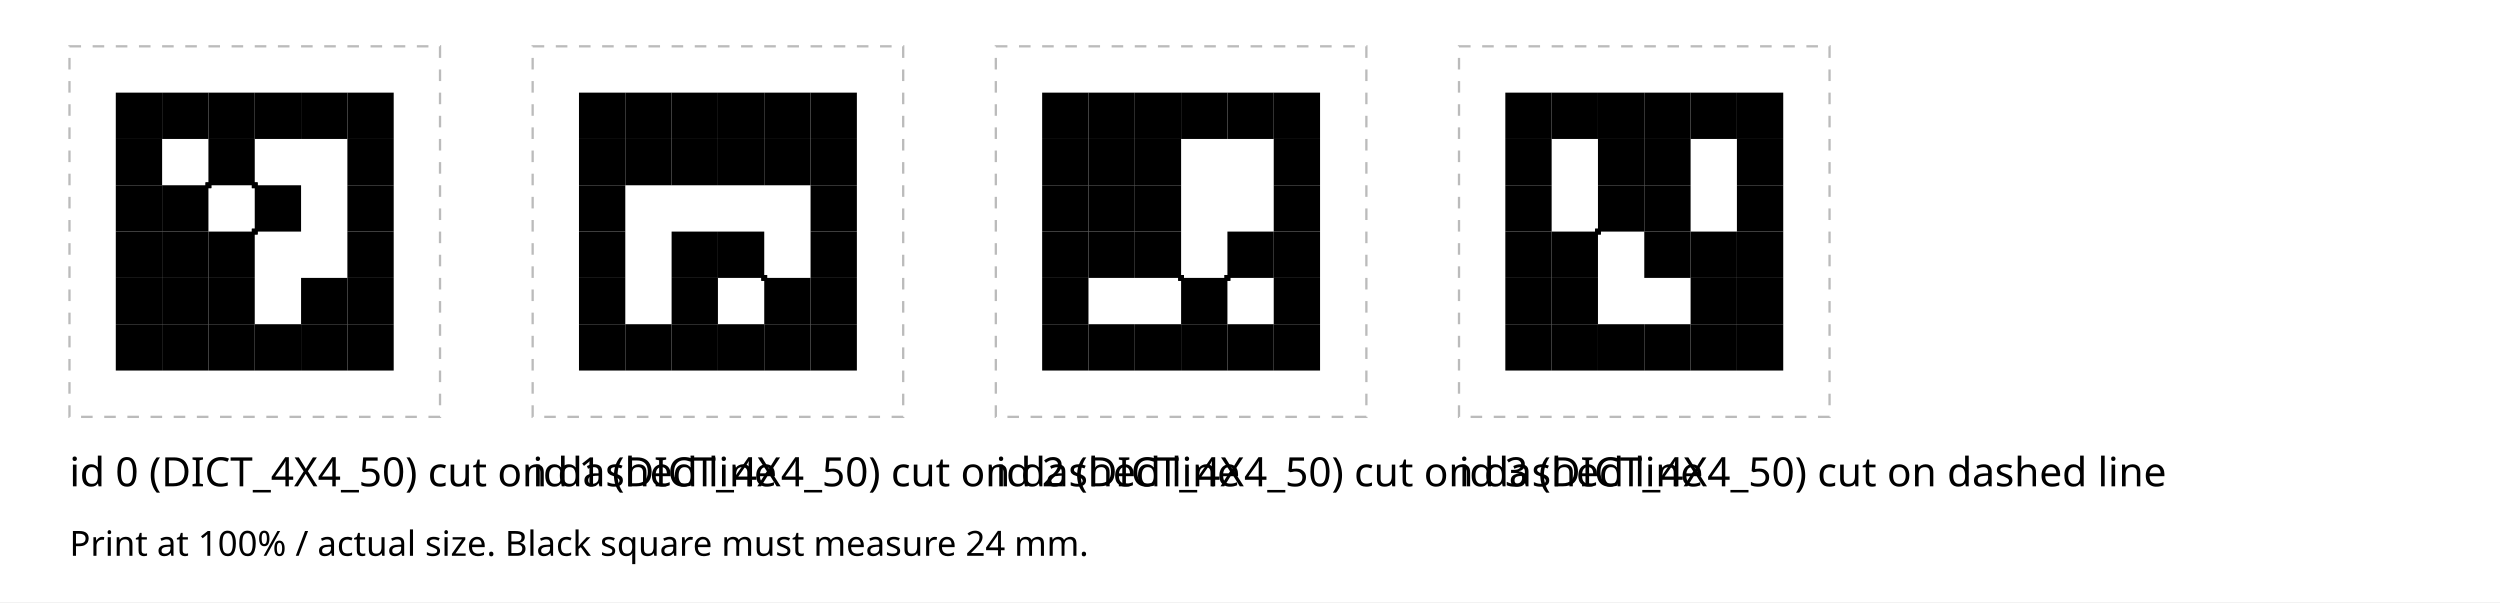
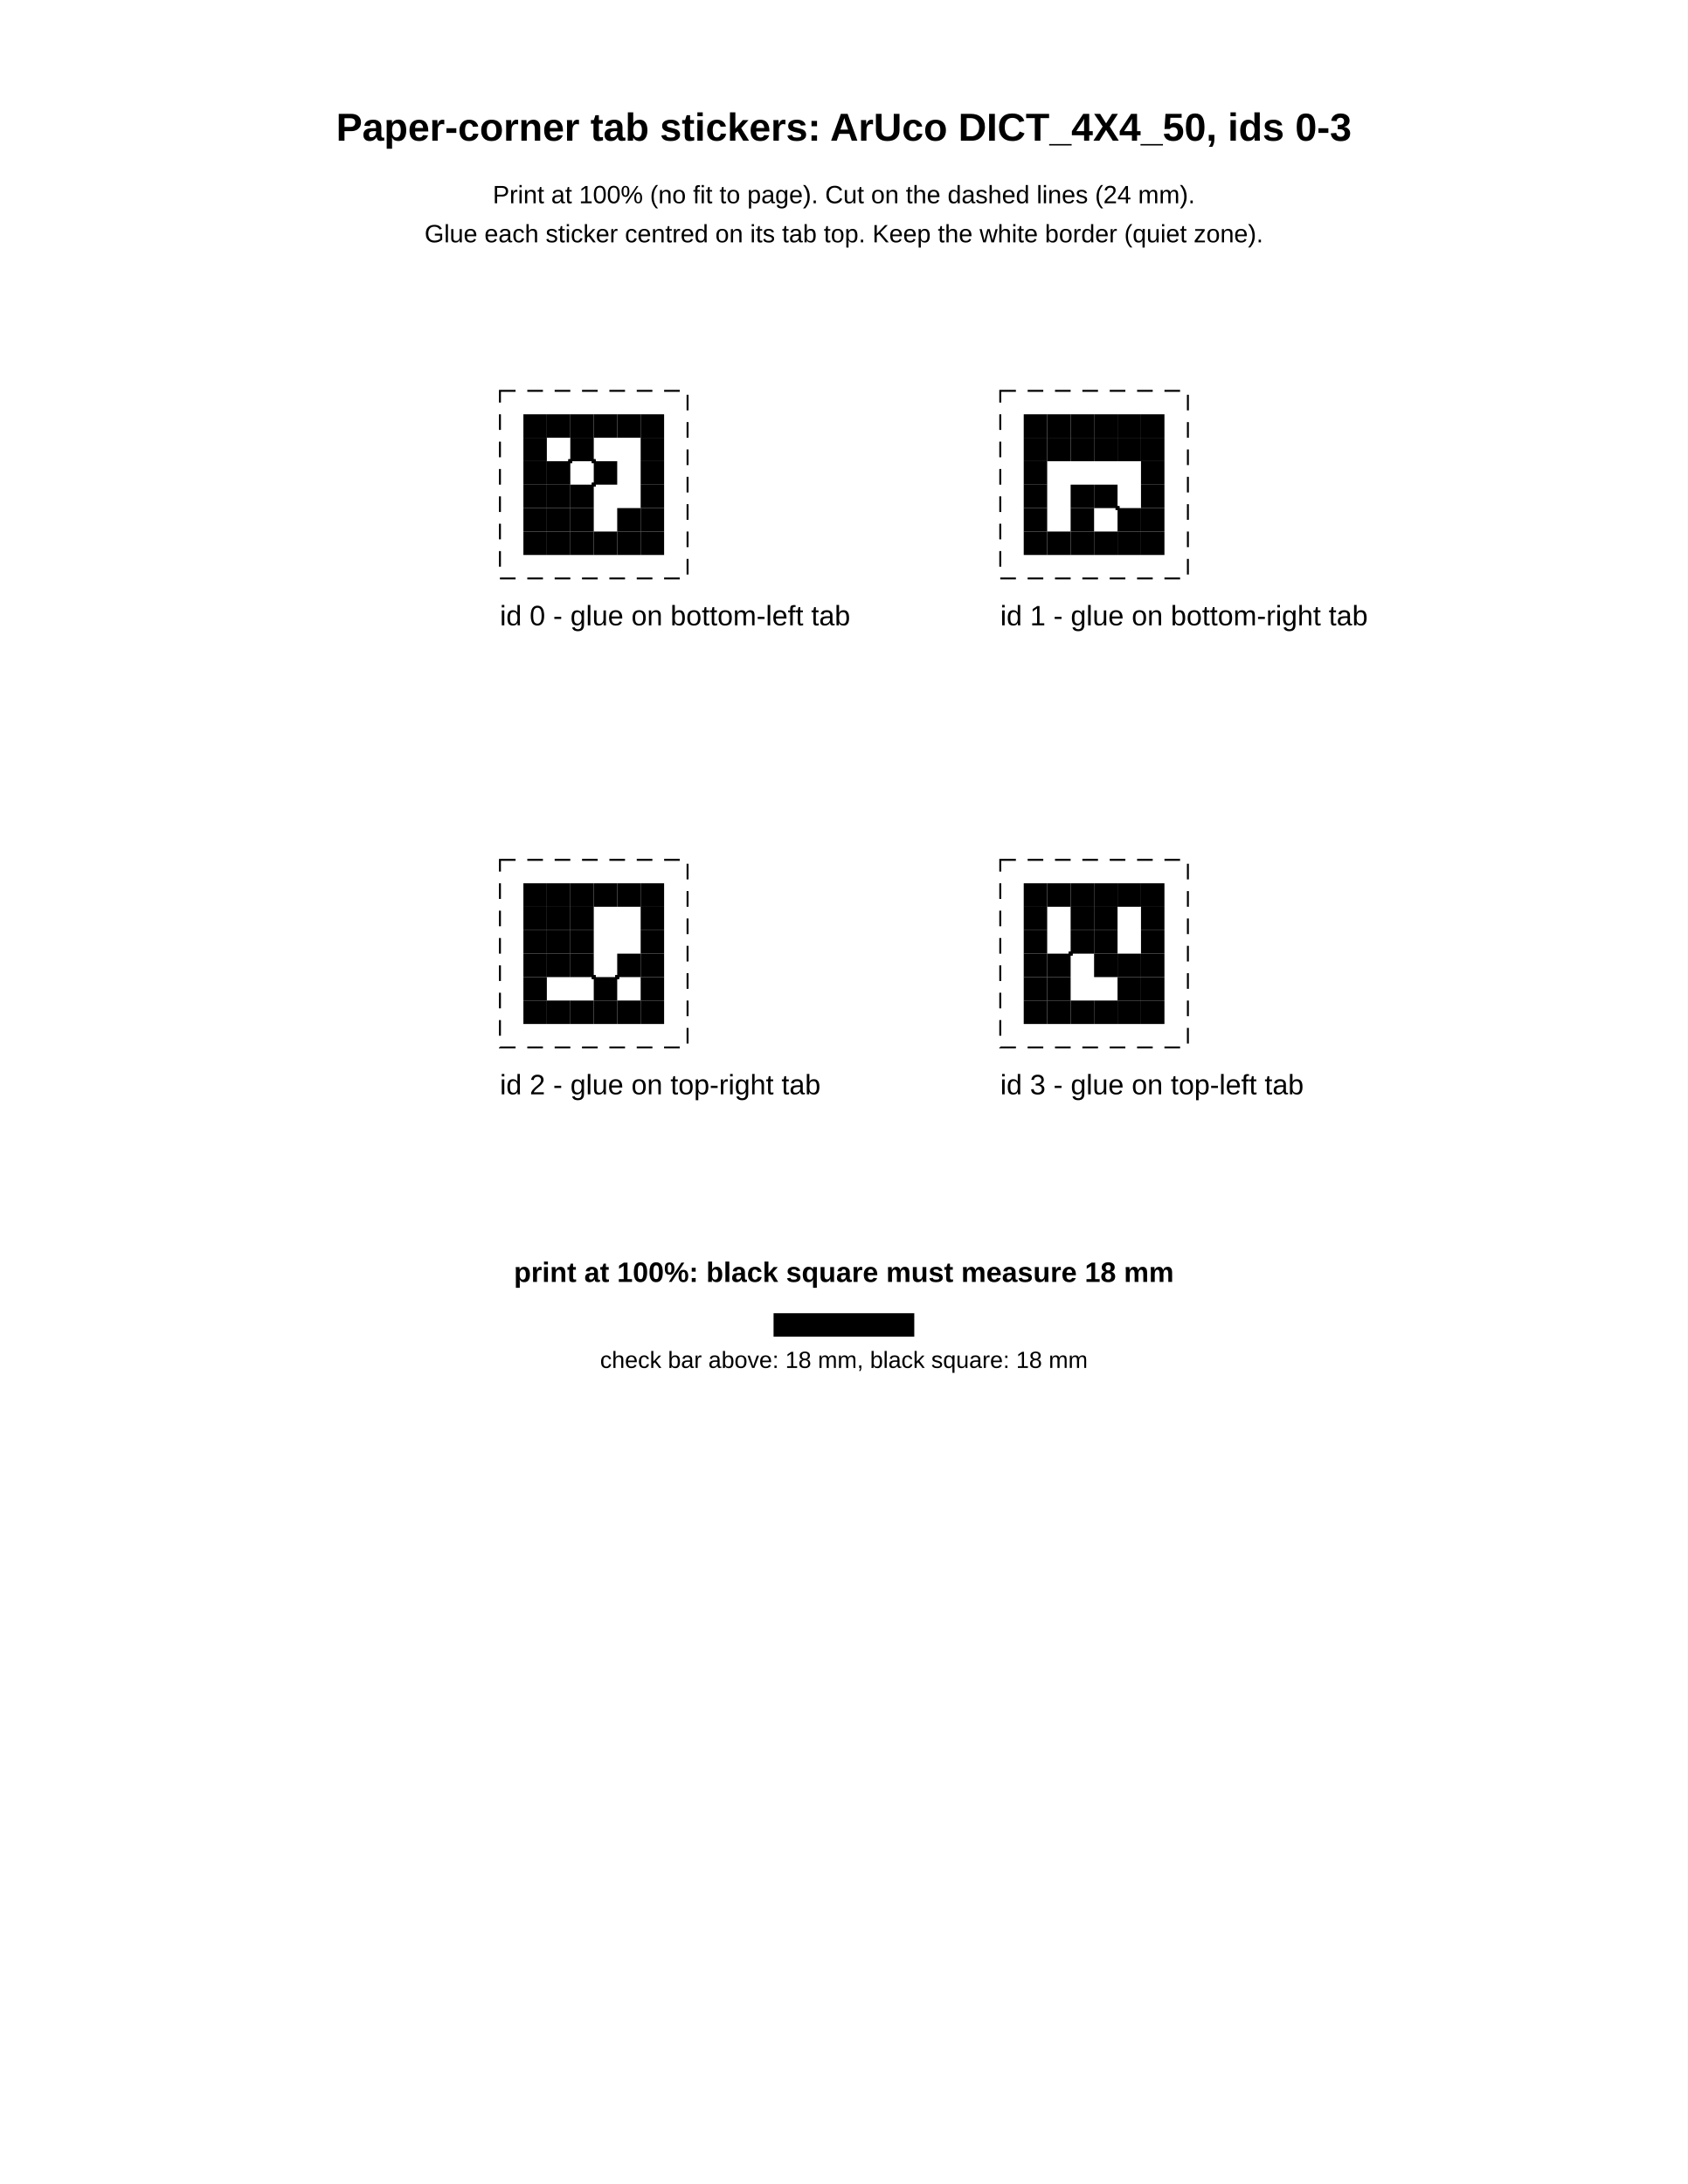
- <svg xmlns="http://www.w3.org/2000/svg" width="215.9mm" height="52.0mm" viewBox="0 0 215.9 52.0">
-   <rect width="100%" height="100%" fill="white" />
-   <rect x="6.0" y="4" width="32.0" height="32.0" fill="none" stroke="#bbb" stroke-width=".2" stroke-dasharray="1 1" />
-   <rect x="10.000" y="8.000" width="4.000" height="4.000" fill="black" />
-   <rect x="14.000" y="8.000" width="4.000" height="4.000" fill="black" />
-   <rect x="18.000" y="8.000" width="4.000" height="4.000" fill="black" />
-   <rect x="22.000" y="8.000" width="4.000" height="4.000" fill="black" />
-   <rect x="26.000" y="8.000" width="4.000" height="4.000" fill="black" />
-   <rect x="30.000" y="8.000" width="4.000" height="4.000" fill="black" />
-   <rect x="10.000" y="12.000" width="4.000" height="4.000" fill="black" />
-   <rect x="18.000" y="12.000" width="4.000" height="4.000" fill="black" />
-   <rect x="30.000" y="12.000" width="4.000" height="4.000" fill="black" />
-   <rect x="10.000" y="16.000" width="4.000" height="4.000" fill="black" />
-   <rect x="14.000" y="16.000" width="4.000" height="4.000" fill="black" />
-   <rect x="22.000" y="16.000" width="4.000" height="4.000" fill="black" />
-   <rect x="30.000" y="16.000" width="4.000" height="4.000" fill="black" />
-   <rect x="10.000" y="20.000" width="4.000" height="4.000" fill="black" />
-   <rect x="14.000" y="20.000" width="4.000" height="4.000" fill="black" />
-   <rect x="18.000" y="20.000" width="4.000" height="4.000" fill="black" />
-   <rect x="30.000" y="20.000" width="4.000" height="4.000" fill="black" />
-   <rect x="10.000" y="24.000" width="4.000" height="4.000" fill="black" />
-   <rect x="14.000" y="24.000" width="4.000" height="4.000" fill="black" />
-   <rect x="18.000" y="24.000" width="4.000" height="4.000" fill="black" />
-   <rect x="26.000" y="24.000" width="4.000" height="4.000" fill="black" />
-   <rect x="30.000" y="24.000" width="4.000" height="4.000" fill="black" />
-   <rect x="10.000" y="28.000" width="4.000" height="4.000" fill="black" />
-   <rect x="14.000" y="28.000" width="4.000" height="4.000" fill="black" />
-   <rect x="18.000" y="28.000" width="4.000" height="4.000" fill="black" />
-   <rect x="22.000" y="28.000" width="4.000" height="4.000" fill="black" />
-   <rect x="26.000" y="28.000" width="4.000" height="4.000" fill="black" />
-   <rect x="30.000" y="28.000" width="4.000" height="4.000" fill="black" />
-   <rect x="17.750" y="15.750" width="0.500" height="0.500" fill="black" />
-   <rect x="21.750" y="15.750" width="0.500" height="0.500" fill="black" />
-   <rect x="17.750" y="15.750" width="0.500" height="0.500" fill="black" />
-   <rect x="21.750" y="19.750" width="0.500" height="0.500" fill="black" />
-   <rect x="21.750" y="15.750" width="0.500" height="0.500" fill="black" />
-   <rect x="21.750" y="19.750" width="0.500" height="0.500" fill="black" />
-   <text x="6.0" y="42.0" font-size="3.5" font-family="sans-serif">id 0 (DICT_4X4_50) cut on dashed line</text>
-   <rect x="46.0" y="4" width="32.0" height="32.0" fill="none" stroke="#bbb" stroke-width=".2" stroke-dasharray="1 1" />
-   <rect x="50.000" y="8.000" width="4.000" height="4.000" fill="black" />
-   <rect x="54.000" y="8.000" width="4.000" height="4.000" fill="black" />
-   <rect x="58.000" y="8.000" width="4.000" height="4.000" fill="black" />
-   <rect x="62.000" y="8.000" width="4.000" height="4.000" fill="black" />
-   <rect x="66.000" y="8.000" width="4.000" height="4.000" fill="black" />
-   <rect x="70.000" y="8.000" width="4.000" height="4.000" fill="black" />
-   <rect x="50.000" y="12.000" width="4.000" height="4.000" fill="black" />
-   <rect x="54.000" y="12.000" width="4.000" height="4.000" fill="black" />
-   <rect x="58.000" y="12.000" width="4.000" height="4.000" fill="black" />
-   <rect x="62.000" y="12.000" width="4.000" height="4.000" fill="black" />
-   <rect x="66.000" y="12.000" width="4.000" height="4.000" fill="black" />
-   <rect x="70.000" y="12.000" width="4.000" height="4.000" fill="black" />
-   <rect x="50.000" y="16.000" width="4.000" height="4.000" fill="black" />
-   <rect x="70.000" y="16.000" width="4.000" height="4.000" fill="black" />
-   <rect x="50.000" y="20.000" width="4.000" height="4.000" fill="black" />
-   <rect x="58.000" y="20.000" width="4.000" height="4.000" fill="black" />
-   <rect x="62.000" y="20.000" width="4.000" height="4.000" fill="black" />
-   <rect x="70.000" y="20.000" width="4.000" height="4.000" fill="black" />
-   <rect x="50.000" y="24.000" width="4.000" height="4.000" fill="black" />
-   <rect x="58.000" y="24.000" width="4.000" height="4.000" fill="black" />
-   <rect x="66.000" y="24.000" width="4.000" height="4.000" fill="black" />
-   <rect x="70.000" y="24.000" width="4.000" height="4.000" fill="black" />
-   <rect x="50.000" y="28.000" width="4.000" height="4.000" fill="black" />
-   <rect x="54.000" y="28.000" width="4.000" height="4.000" fill="black" />
-   <rect x="58.000" y="28.000" width="4.000" height="4.000" fill="black" />
-   <rect x="62.000" y="28.000" width="4.000" height="4.000" fill="black" />
-   <rect x="66.000" y="28.000" width="4.000" height="4.000" fill="black" />
-   <rect x="70.000" y="28.000" width="4.000" height="4.000" fill="black" />
-   <rect x="65.750" y="23.750" width="0.500" height="0.500" fill="black" />
-   <rect x="65.750" y="23.750" width="0.500" height="0.500" fill="black" />
-   <text x="46.0" y="42.0" font-size="3.5" font-family="sans-serif">id 1 (DICT_4X4_50) cut on dashed line</text>
-   <rect x="86.0" y="4" width="32.0" height="32.0" fill="none" stroke="#bbb" stroke-width=".2" stroke-dasharray="1 1" />
-   <rect x="90.000" y="8.000" width="4.000" height="4.000" fill="black" />
-   <rect x="94.000" y="8.000" width="4.000" height="4.000" fill="black" />
-   <rect x="98.000" y="8.000" width="4.000" height="4.000" fill="black" />
-   <rect x="102.000" y="8.000" width="4.000" height="4.000" fill="black" />
-   <rect x="106.000" y="8.000" width="4.000" height="4.000" fill="black" />
-   <rect x="110.000" y="8.000" width="4.000" height="4.000" fill="black" />
-   <rect x="90.000" y="12.000" width="4.000" height="4.000" fill="black" />
-   <rect x="94.000" y="12.000" width="4.000" height="4.000" fill="black" />
-   <rect x="98.000" y="12.000" width="4.000" height="4.000" fill="black" />
-   <rect x="110.000" y="12.000" width="4.000" height="4.000" fill="black" />
-   <rect x="90.000" y="16.000" width="4.000" height="4.000" fill="black" />
-   <rect x="94.000" y="16.000" width="4.000" height="4.000" fill="black" />
-   <rect x="98.000" y="16.000" width="4.000" height="4.000" fill="black" />
-   <rect x="110.000" y="16.000" width="4.000" height="4.000" fill="black" />
-   <rect x="90.000" y="20.000" width="4.000" height="4.000" fill="black" />
-   <rect x="94.000" y="20.000" width="4.000" height="4.000" fill="black" />
-   <rect x="98.000" y="20.000" width="4.000" height="4.000" fill="black" />
-   <rect x="106.000" y="20.000" width="4.000" height="4.000" fill="black" />
-   <rect x="110.000" y="20.000" width="4.000" height="4.000" fill="black" />
-   <rect x="90.000" y="24.000" width="4.000" height="4.000" fill="black" />
-   <rect x="102.000" y="24.000" width="4.000" height="4.000" fill="black" />
-   <rect x="110.000" y="24.000" width="4.000" height="4.000" fill="black" />
-   <rect x="90.000" y="28.000" width="4.000" height="4.000" fill="black" />
-   <rect x="94.000" y="28.000" width="4.000" height="4.000" fill="black" />
-   <rect x="98.000" y="28.000" width="4.000" height="4.000" fill="black" />
-   <rect x="102.000" y="28.000" width="4.000" height="4.000" fill="black" />
-   <rect x="106.000" y="28.000" width="4.000" height="4.000" fill="black" />
-   <rect x="110.000" y="28.000" width="4.000" height="4.000" fill="black" />
-   <rect x="101.750" y="23.750" width="0.500" height="0.500" fill="black" />
-   <rect x="105.750" y="23.750" width="0.500" height="0.500" fill="black" />
-   <rect x="101.750" y="23.750" width="0.500" height="0.500" fill="black" />
-   <rect x="105.750" y="23.750" width="0.500" height="0.500" fill="black" />
-   <text x="86.0" y="42.0" font-size="3.5" font-family="sans-serif">id 2 (DICT_4X4_50) cut on dashed line</text>
-   <rect x="126.0" y="4" width="32.0" height="32.0" fill="none" stroke="#bbb" stroke-width=".2" stroke-dasharray="1 1" />
-   <rect x="130.000" y="8.000" width="4.000" height="4.000" fill="black" />
-   <rect x="134.000" y="8.000" width="4.000" height="4.000" fill="black" />
-   <rect x="138.000" y="8.000" width="4.000" height="4.000" fill="black" />
-   <rect x="142.000" y="8.000" width="4.000" height="4.000" fill="black" />
-   <rect x="146.000" y="8.000" width="4.000" height="4.000" fill="black" />
-   <rect x="150.000" y="8.000" width="4.000" height="4.000" fill="black" />
-   <rect x="130.000" y="12.000" width="4.000" height="4.000" fill="black" />
-   <rect x="138.000" y="12.000" width="4.000" height="4.000" fill="black" />
-   <rect x="142.000" y="12.000" width="4.000" height="4.000" fill="black" />
-   <rect x="150.000" y="12.000" width="4.000" height="4.000" fill="black" />
-   <rect x="130.000" y="16.000" width="4.000" height="4.000" fill="black" />
-   <rect x="138.000" y="16.000" width="4.000" height="4.000" fill="black" />
-   <rect x="142.000" y="16.000" width="4.000" height="4.000" fill="black" />
-   <rect x="150.000" y="16.000" width="4.000" height="4.000" fill="black" />
-   <rect x="130.000" y="20.000" width="4.000" height="4.000" fill="black" />
-   <rect x="134.000" y="20.000" width="4.000" height="4.000" fill="black" />
-   <rect x="142.000" y="20.000" width="4.000" height="4.000" fill="black" />
-   <rect x="146.000" y="20.000" width="4.000" height="4.000" fill="black" />
-   <rect x="150.000" y="20.000" width="4.000" height="4.000" fill="black" />
-   <rect x="130.000" y="24.000" width="4.000" height="4.000" fill="black" />
-   <rect x="134.000" y="24.000" width="4.000" height="4.000" fill="black" />
-   <rect x="146.000" y="24.000" width="4.000" height="4.000" fill="black" />
-   <rect x="150.000" y="24.000" width="4.000" height="4.000" fill="black" />
-   <rect x="130.000" y="28.000" width="4.000" height="4.000" fill="black" />
-   <rect x="134.000" y="28.000" width="4.000" height="4.000" fill="black" />
-   <rect x="138.000" y="28.000" width="4.000" height="4.000" fill="black" />
-   <rect x="142.000" y="28.000" width="4.000" height="4.000" fill="black" />
-   <rect x="146.000" y="28.000" width="4.000" height="4.000" fill="black" />
-   <rect x="150.000" y="28.000" width="4.000" height="4.000" fill="black" />
-   <rect x="137.750" y="19.750" width="0.500" height="0.500" fill="black" />
-   <rect x="137.750" y="19.750" width="0.500" height="0.500" fill="black" />
-   <text x="126.0" y="42.0" font-size="3.5" font-family="sans-serif">id 3 (DICT_4X4_50) cut on dashed line</text>
-   <text x="6" y="48.0" font-size="3" font-family="sans-serif">Print at 100% / actual size. Black square must measure 24 mm.</text>
+ <svg xmlns="http://www.w3.org/2000/svg" width="215.9mm" height="279.4mm" viewBox="0 0 215.9 279.4">
+   <rect x="0" y="0" width="215.9" height="279.4" fill="#fff" />
+   <text x="107.95" y="18.00" font-family="Arial, Helvetica, sans-serif" font-size="5.0" font-weight="bold" text-anchor="middle" fill="#000">Paper-corner tab stickers: ArUco DICT_4X4_50, ids 0-3</text>
+   <text x="107.95" y="26.00" font-family="Arial, Helvetica, sans-serif" font-size="3.2" font-weight="normal" text-anchor="middle" fill="#000">Print at 100% (no fit to page). Cut on the dashed lines (24 mm).</text>
+   <text x="107.95" y="31.00" font-family="Arial, Helvetica, sans-serif" font-size="3.2" font-weight="normal" text-anchor="middle" fill="#000">Glue each sticker centred on its tab top. Keep the white border (quiet zone).</text>
+   <rect x="63.950" y="50.000" width="24.0" height="24.0" fill="#fff" />
+   <rect x="66.950" y="53.000" width="3.000" height="3.000" fill="#000" />
+   <rect x="69.950" y="53.000" width="3.000" height="3.000" fill="#000" />
+   <rect x="72.950" y="53.000" width="3.000" height="3.000" fill="#000" />
+   <rect x="75.950" y="53.000" width="3.000" height="3.000" fill="#000" />
+   <rect x="78.950" y="53.000" width="3.000" height="3.000" fill="#000" />
+   <rect x="81.950" y="53.000" width="3.000" height="3.000" fill="#000" />
+   <rect x="66.950" y="56.000" width="3.000" height="3.000" fill="#000" />
+   <rect x="72.950" y="56.000" width="3.000" height="3.000" fill="#000" />
+   <rect x="81.950" y="56.000" width="3.000" height="3.000" fill="#000" />
+   <rect x="66.950" y="59.000" width="3.000" height="3.000" fill="#000" />
+   <rect x="69.950" y="59.000" width="3.000" height="3.000" fill="#000" />
+   <rect x="75.950" y="59.000" width="3.000" height="3.000" fill="#000" />
+   <rect x="81.950" y="59.000" width="3.000" height="3.000" fill="#000" />
+   <rect x="66.950" y="62.000" width="3.000" height="3.000" fill="#000" />
+   <rect x="69.950" y="62.000" width="3.000" height="3.000" fill="#000" />
+   <rect x="72.950" y="62.000" width="3.000" height="3.000" fill="#000" />
+   <rect x="81.950" y="62.000" width="3.000" height="3.000" fill="#000" />
+   <rect x="66.950" y="65.000" width="3.000" height="3.000" fill="#000" />
+   <rect x="69.950" y="65.000" width="3.000" height="3.000" fill="#000" />
+   <rect x="72.950" y="65.000" width="3.000" height="3.000" fill="#000" />
+   <rect x="78.950" y="65.000" width="3.000" height="3.000" fill="#000" />
+   <rect x="81.950" y="65.000" width="3.000" height="3.000" fill="#000" />
+   <rect x="66.950" y="68.000" width="3.000" height="3.000" fill="#000" />
+   <rect x="69.950" y="68.000" width="3.000" height="3.000" fill="#000" />
+   <rect x="72.950" y="68.000" width="3.000" height="3.000" fill="#000" />
+   <rect x="75.950" y="68.000" width="3.000" height="3.000" fill="#000" />
+   <rect x="78.950" y="68.000" width="3.000" height="3.000" fill="#000" />
+   <rect x="81.950" y="68.000" width="3.000" height="3.000" fill="#000" />
+   <rect x="72.700" y="58.750" width="0.500" height="0.500" fill="#000" />
+   <rect x="75.700" y="58.750" width="0.500" height="0.500" fill="#000" />
+   <rect x="72.700" y="58.750" width="0.500" height="0.500" fill="#000" />
+   <rect x="75.700" y="61.750" width="0.500" height="0.500" fill="#000" />
+   <rect x="75.700" y="58.750" width="0.500" height="0.500" fill="#000" />
+   <rect x="75.700" y="61.750" width="0.500" height="0.500" fill="#000" />
+   <rect x="63.950" y="50.000" width="24.0" height="24.0" fill="none" stroke="#000" stroke-width="0.25" stroke-dasharray="2,1.5" />
+   <text x="63.95" y="80.00" font-family="Arial, Helvetica, sans-serif" font-size="3.6" font-weight="normal" text-anchor="start" fill="#000">id 0 - glue on bottom-left tab</text>
+   <rect x="127.950" y="50.000" width="24.0" height="24.0" fill="#fff" />
+   <rect x="130.950" y="53.000" width="3.000" height="3.000" fill="#000" />
+   <rect x="133.950" y="53.000" width="3.000" height="3.000" fill="#000" />
+   <rect x="136.950" y="53.000" width="3.000" height="3.000" fill="#000" />
+   <rect x="139.950" y="53.000" width="3.000" height="3.000" fill="#000" />
+   <rect x="142.950" y="53.000" width="3.000" height="3.000" fill="#000" />
+   <rect x="145.950" y="53.000" width="3.000" height="3.000" fill="#000" />
+   <rect x="130.950" y="56.000" width="3.000" height="3.000" fill="#000" />
+   <rect x="133.950" y="56.000" width="3.000" height="3.000" fill="#000" />
+   <rect x="136.950" y="56.000" width="3.000" height="3.000" fill="#000" />
+   <rect x="139.950" y="56.000" width="3.000" height="3.000" fill="#000" />
+   <rect x="142.950" y="56.000" width="3.000" height="3.000" fill="#000" />
+   <rect x="145.950" y="56.000" width="3.000" height="3.000" fill="#000" />
+   <rect x="130.950" y="59.000" width="3.000" height="3.000" fill="#000" />
+   <rect x="145.950" y="59.000" width="3.000" height="3.000" fill="#000" />
+   <rect x="130.950" y="62.000" width="3.000" height="3.000" fill="#000" />
+   <rect x="136.950" y="62.000" width="3.000" height="3.000" fill="#000" />
+   <rect x="139.950" y="62.000" width="3.000" height="3.000" fill="#000" />
+   <rect x="145.950" y="62.000" width="3.000" height="3.000" fill="#000" />
+   <rect x="130.950" y="65.000" width="3.000" height="3.000" fill="#000" />
+   <rect x="136.950" y="65.000" width="3.000" height="3.000" fill="#000" />
+   <rect x="142.950" y="65.000" width="3.000" height="3.000" fill="#000" />
+   <rect x="145.950" y="65.000" width="3.000" height="3.000" fill="#000" />
+   <rect x="130.950" y="68.000" width="3.000" height="3.000" fill="#000" />
+   <rect x="133.950" y="68.000" width="3.000" height="3.000" fill="#000" />
+   <rect x="136.950" y="68.000" width="3.000" height="3.000" fill="#000" />
+   <rect x="139.950" y="68.000" width="3.000" height="3.000" fill="#000" />
+   <rect x="142.950" y="68.000" width="3.000" height="3.000" fill="#000" />
+   <rect x="145.950" y="68.000" width="3.000" height="3.000" fill="#000" />
+   <rect x="142.700" y="64.750" width="0.500" height="0.500" fill="#000" />
+   <rect x="142.700" y="64.750" width="0.500" height="0.500" fill="#000" />
+   <rect x="127.950" y="50.000" width="24.0" height="24.0" fill="none" stroke="#000" stroke-width="0.25" stroke-dasharray="2,1.5" />
+   <text x="127.95" y="80.00" font-family="Arial, Helvetica, sans-serif" font-size="3.6" font-weight="normal" text-anchor="start" fill="#000">id 1 - glue on bottom-right tab</text>
+   <rect x="63.950" y="110.000" width="24.0" height="24.0" fill="#fff" />
+   <rect x="66.950" y="113.000" width="3.000" height="3.000" fill="#000" />
+   <rect x="69.950" y="113.000" width="3.000" height="3.000" fill="#000" />
+   <rect x="72.950" y="113.000" width="3.000" height="3.000" fill="#000" />
+   <rect x="75.950" y="113.000" width="3.000" height="3.000" fill="#000" />
+   <rect x="78.950" y="113.000" width="3.000" height="3.000" fill="#000" />
+   <rect x="81.950" y="113.000" width="3.000" height="3.000" fill="#000" />
+   <rect x="66.950" y="116.000" width="3.000" height="3.000" fill="#000" />
+   <rect x="69.950" y="116.000" width="3.000" height="3.000" fill="#000" />
+   <rect x="72.950" y="116.000" width="3.000" height="3.000" fill="#000" />
+   <rect x="81.950" y="116.000" width="3.000" height="3.000" fill="#000" />
+   <rect x="66.950" y="119.000" width="3.000" height="3.000" fill="#000" />
+   <rect x="69.950" y="119.000" width="3.000" height="3.000" fill="#000" />
+   <rect x="72.950" y="119.000" width="3.000" height="3.000" fill="#000" />
+   <rect x="81.950" y="119.000" width="3.000" height="3.000" fill="#000" />
+   <rect x="66.950" y="122.000" width="3.000" height="3.000" fill="#000" />
+   <rect x="69.950" y="122.000" width="3.000" height="3.000" fill="#000" />
+   <rect x="72.950" y="122.000" width="3.000" height="3.000" fill="#000" />
+   <rect x="78.950" y="122.000" width="3.000" height="3.000" fill="#000" />
+   <rect x="81.950" y="122.000" width="3.000" height="3.000" fill="#000" />
+   <rect x="66.950" y="125.000" width="3.000" height="3.000" fill="#000" />
+   <rect x="75.950" y="125.000" width="3.000" height="3.000" fill="#000" />
+   <rect x="81.950" y="125.000" width="3.000" height="3.000" fill="#000" />
+   <rect x="66.950" y="128.000" width="3.000" height="3.000" fill="#000" />
+   <rect x="69.950" y="128.000" width="3.000" height="3.000" fill="#000" />
+   <rect x="72.950" y="128.000" width="3.000" height="3.000" fill="#000" />
+   <rect x="75.950" y="128.000" width="3.000" height="3.000" fill="#000" />
+   <rect x="78.950" y="128.000" width="3.000" height="3.000" fill="#000" />
+   <rect x="81.950" y="128.000" width="3.000" height="3.000" fill="#000" />
+   <rect x="75.700" y="124.750" width="0.500" height="0.500" fill="#000" />
+   <rect x="78.700" y="124.750" width="0.500" height="0.500" fill="#000" />
+   <rect x="75.700" y="124.750" width="0.500" height="0.500" fill="#000" />
+   <rect x="78.700" y="124.750" width="0.500" height="0.500" fill="#000" />
+   <rect x="63.950" y="110.000" width="24.0" height="24.0" fill="none" stroke="#000" stroke-width="0.25" stroke-dasharray="2,1.5" />
+   <text x="63.95" y="140.00" font-family="Arial, Helvetica, sans-serif" font-size="3.6" font-weight="normal" text-anchor="start" fill="#000">id 2 - glue on top-right tab</text>
+   <rect x="127.950" y="110.000" width="24.0" height="24.0" fill="#fff" />
+   <rect x="130.950" y="113.000" width="3.000" height="3.000" fill="#000" />
+   <rect x="133.950" y="113.000" width="3.000" height="3.000" fill="#000" />
+   <rect x="136.950" y="113.000" width="3.000" height="3.000" fill="#000" />
+   <rect x="139.950" y="113.000" width="3.000" height="3.000" fill="#000" />
+   <rect x="142.950" y="113.000" width="3.000" height="3.000" fill="#000" />
+   <rect x="145.950" y="113.000" width="3.000" height="3.000" fill="#000" />
+   <rect x="130.950" y="116.000" width="3.000" height="3.000" fill="#000" />
+   <rect x="136.950" y="116.000" width="3.000" height="3.000" fill="#000" />
+   <rect x="139.950" y="116.000" width="3.000" height="3.000" fill="#000" />
+   <rect x="145.950" y="116.000" width="3.000" height="3.000" fill="#000" />
+   <rect x="130.950" y="119.000" width="3.000" height="3.000" fill="#000" />
+   <rect x="136.950" y="119.000" width="3.000" height="3.000" fill="#000" />
+   <rect x="139.950" y="119.000" width="3.000" height="3.000" fill="#000" />
+   <rect x="145.950" y="119.000" width="3.000" height="3.000" fill="#000" />
+   <rect x="130.950" y="122.000" width="3.000" height="3.000" fill="#000" />
+   <rect x="133.950" y="122.000" width="3.000" height="3.000" fill="#000" />
+   <rect x="139.950" y="122.000" width="3.000" height="3.000" fill="#000" />
+   <rect x="142.950" y="122.000" width="3.000" height="3.000" fill="#000" />
+   <rect x="145.950" y="122.000" width="3.000" height="3.000" fill="#000" />
+   <rect x="130.950" y="125.000" width="3.000" height="3.000" fill="#000" />
+   <rect x="133.950" y="125.000" width="3.000" height="3.000" fill="#000" />
+   <rect x="142.950" y="125.000" width="3.000" height="3.000" fill="#000" />
+   <rect x="145.950" y="125.000" width="3.000" height="3.000" fill="#000" />
+   <rect x="130.950" y="128.000" width="3.000" height="3.000" fill="#000" />
+   <rect x="133.950" y="128.000" width="3.000" height="3.000" fill="#000" />
+   <rect x="136.950" y="128.000" width="3.000" height="3.000" fill="#000" />
+   <rect x="139.950" y="128.000" width="3.000" height="3.000" fill="#000" />
+   <rect x="142.950" y="128.000" width="3.000" height="3.000" fill="#000" />
+   <rect x="145.950" y="128.000" width="3.000" height="3.000" fill="#000" />
+   <rect x="136.700" y="121.750" width="0.500" height="0.500" fill="#000" />
+   <rect x="136.700" y="121.750" width="0.500" height="0.500" fill="#000" />
+   <rect x="127.950" y="110.000" width="24.0" height="24.0" fill="none" stroke="#000" stroke-width="0.25" stroke-dasharray="2,1.5" />
+   <text x="127.95" y="140.00" font-family="Arial, Helvetica, sans-serif" font-size="3.6" font-weight="normal" text-anchor="start" fill="#000">id 3 - glue on top-left tab</text>
+   <text x="107.95" y="164.00" font-family="Arial, Helvetica, sans-serif" font-size="3.6" font-weight="bold" text-anchor="middle" fill="#000">print at 100%: black square must measure 18 mm</text>
+   <rect x="98.950" y="168.000" width="18.0" height="3" fill="#000" />
+   <text x="107.95" y="175.00" font-family="Arial, Helvetica, sans-serif" font-size="3.0" font-weight="normal" text-anchor="middle" fill="#000">check bar above: 18 mm, black square: 18 mm</text>
</svg>
